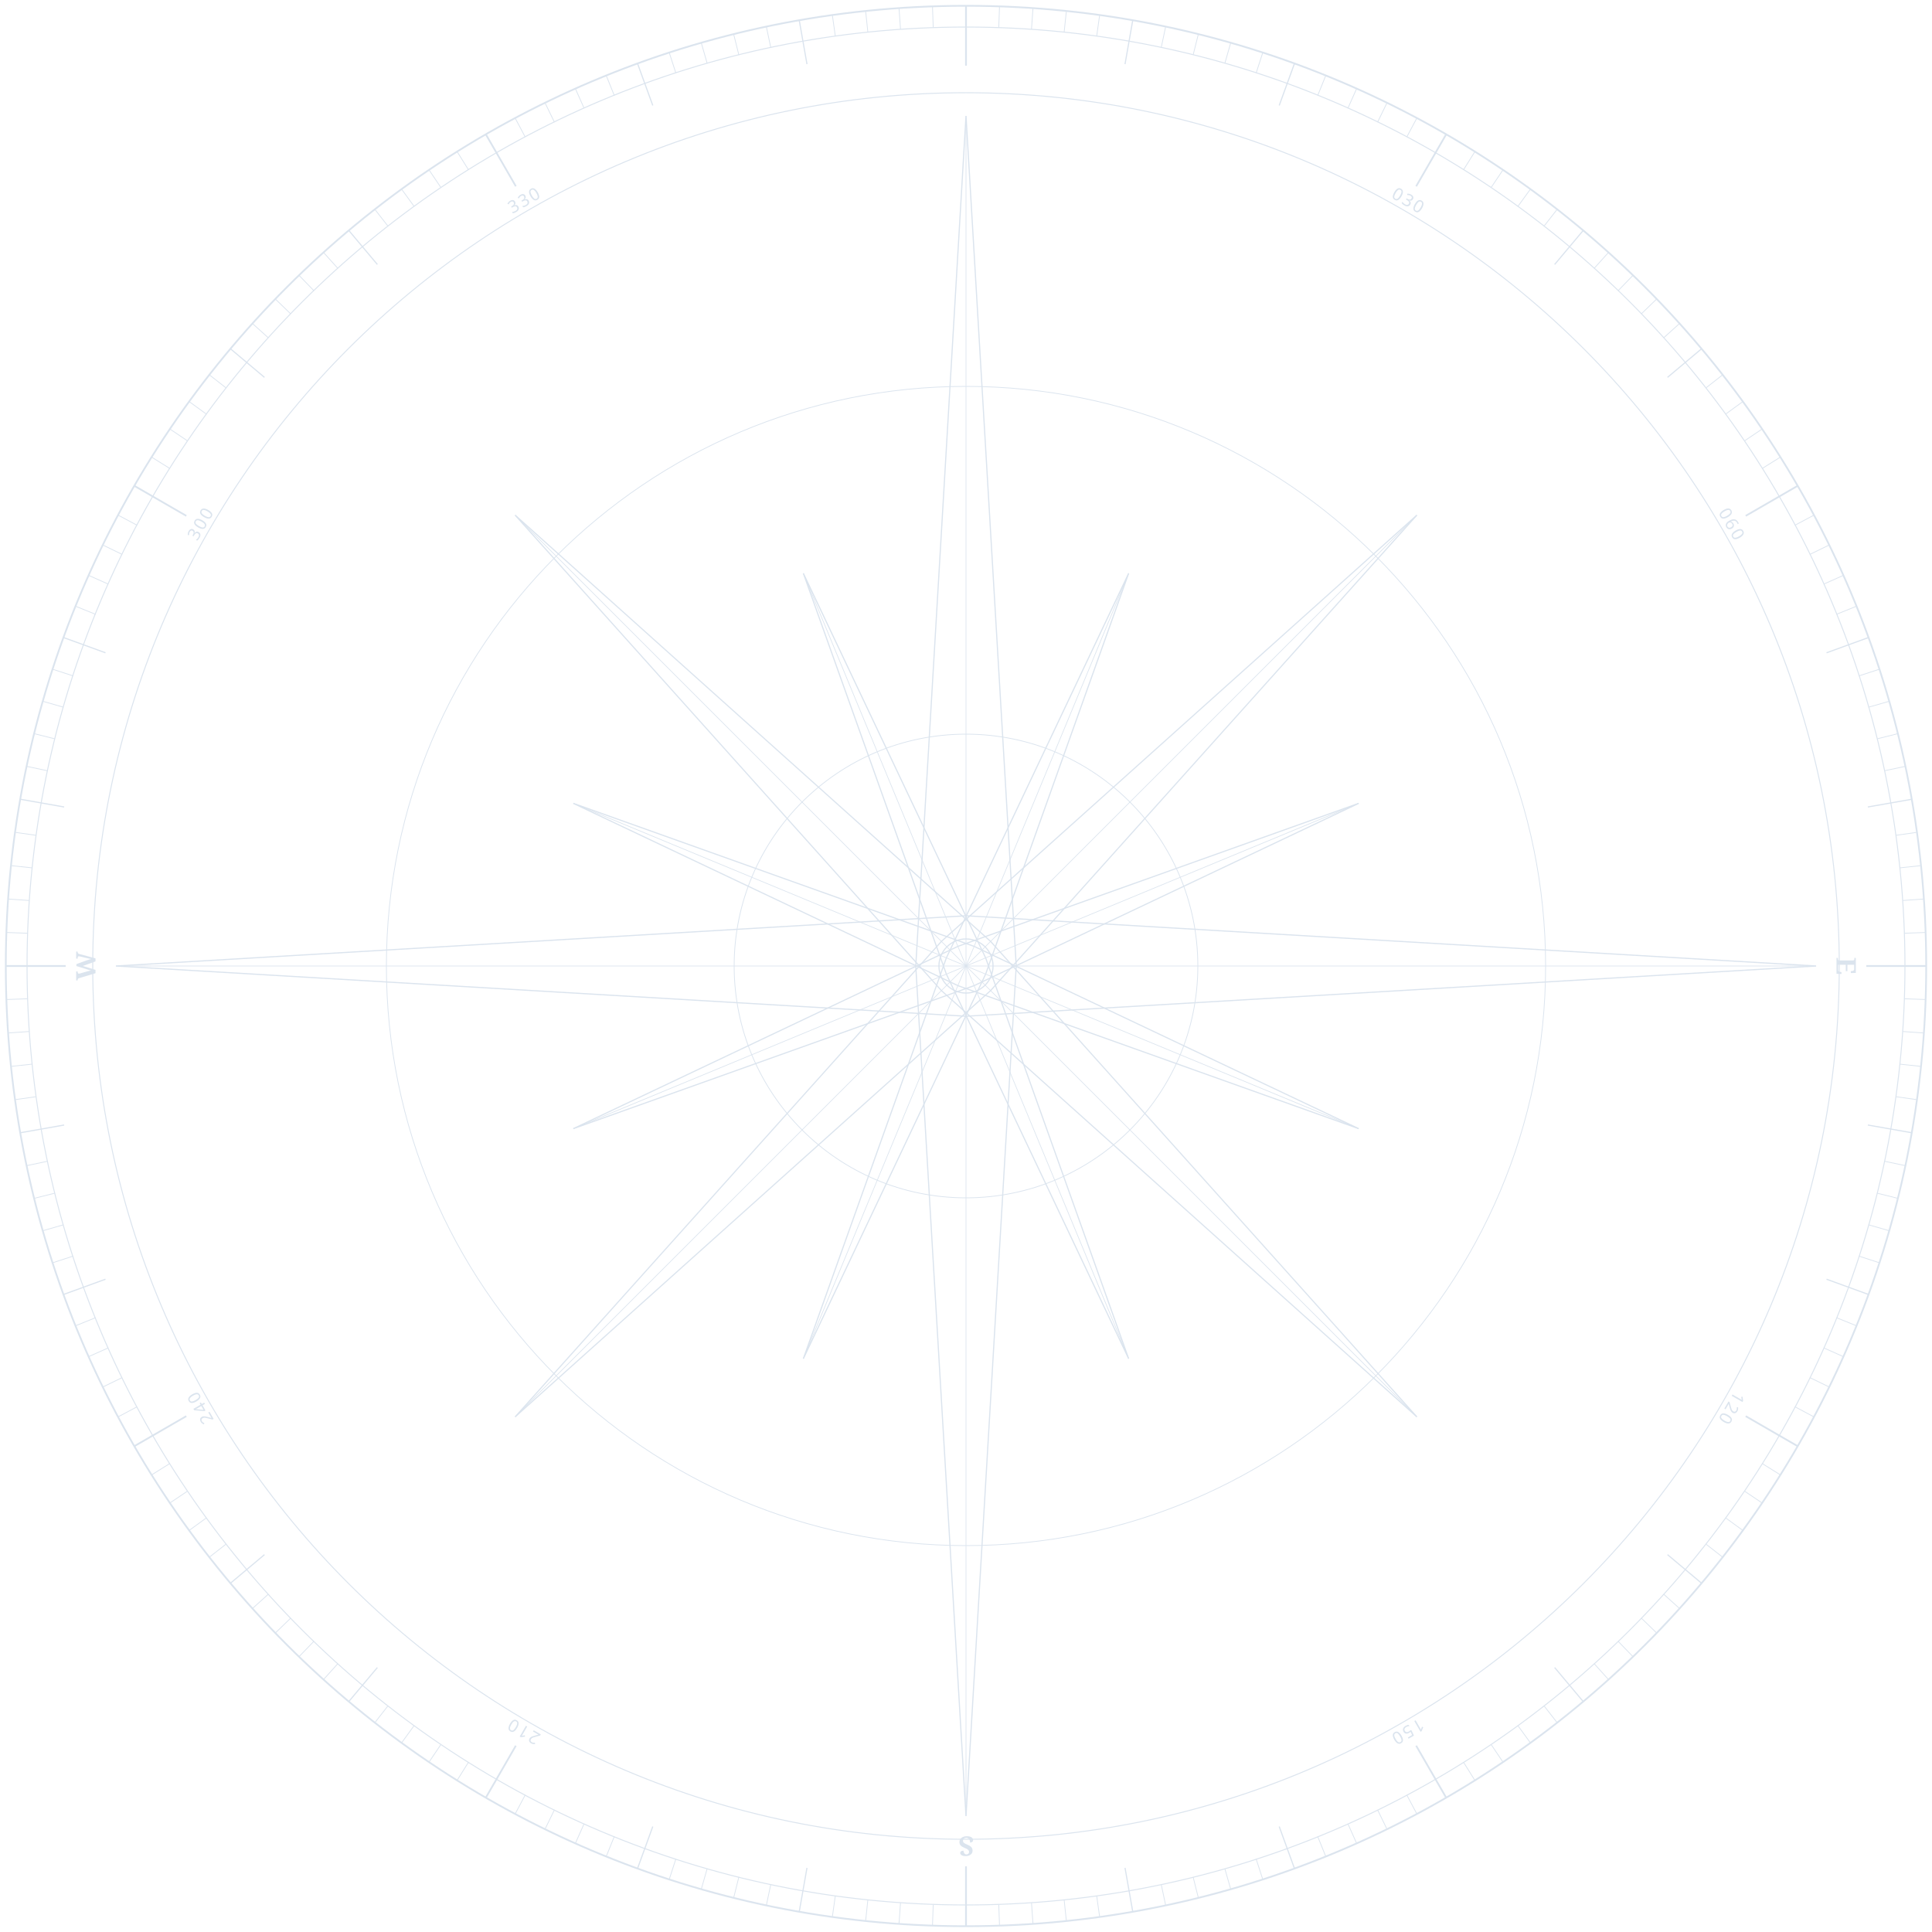
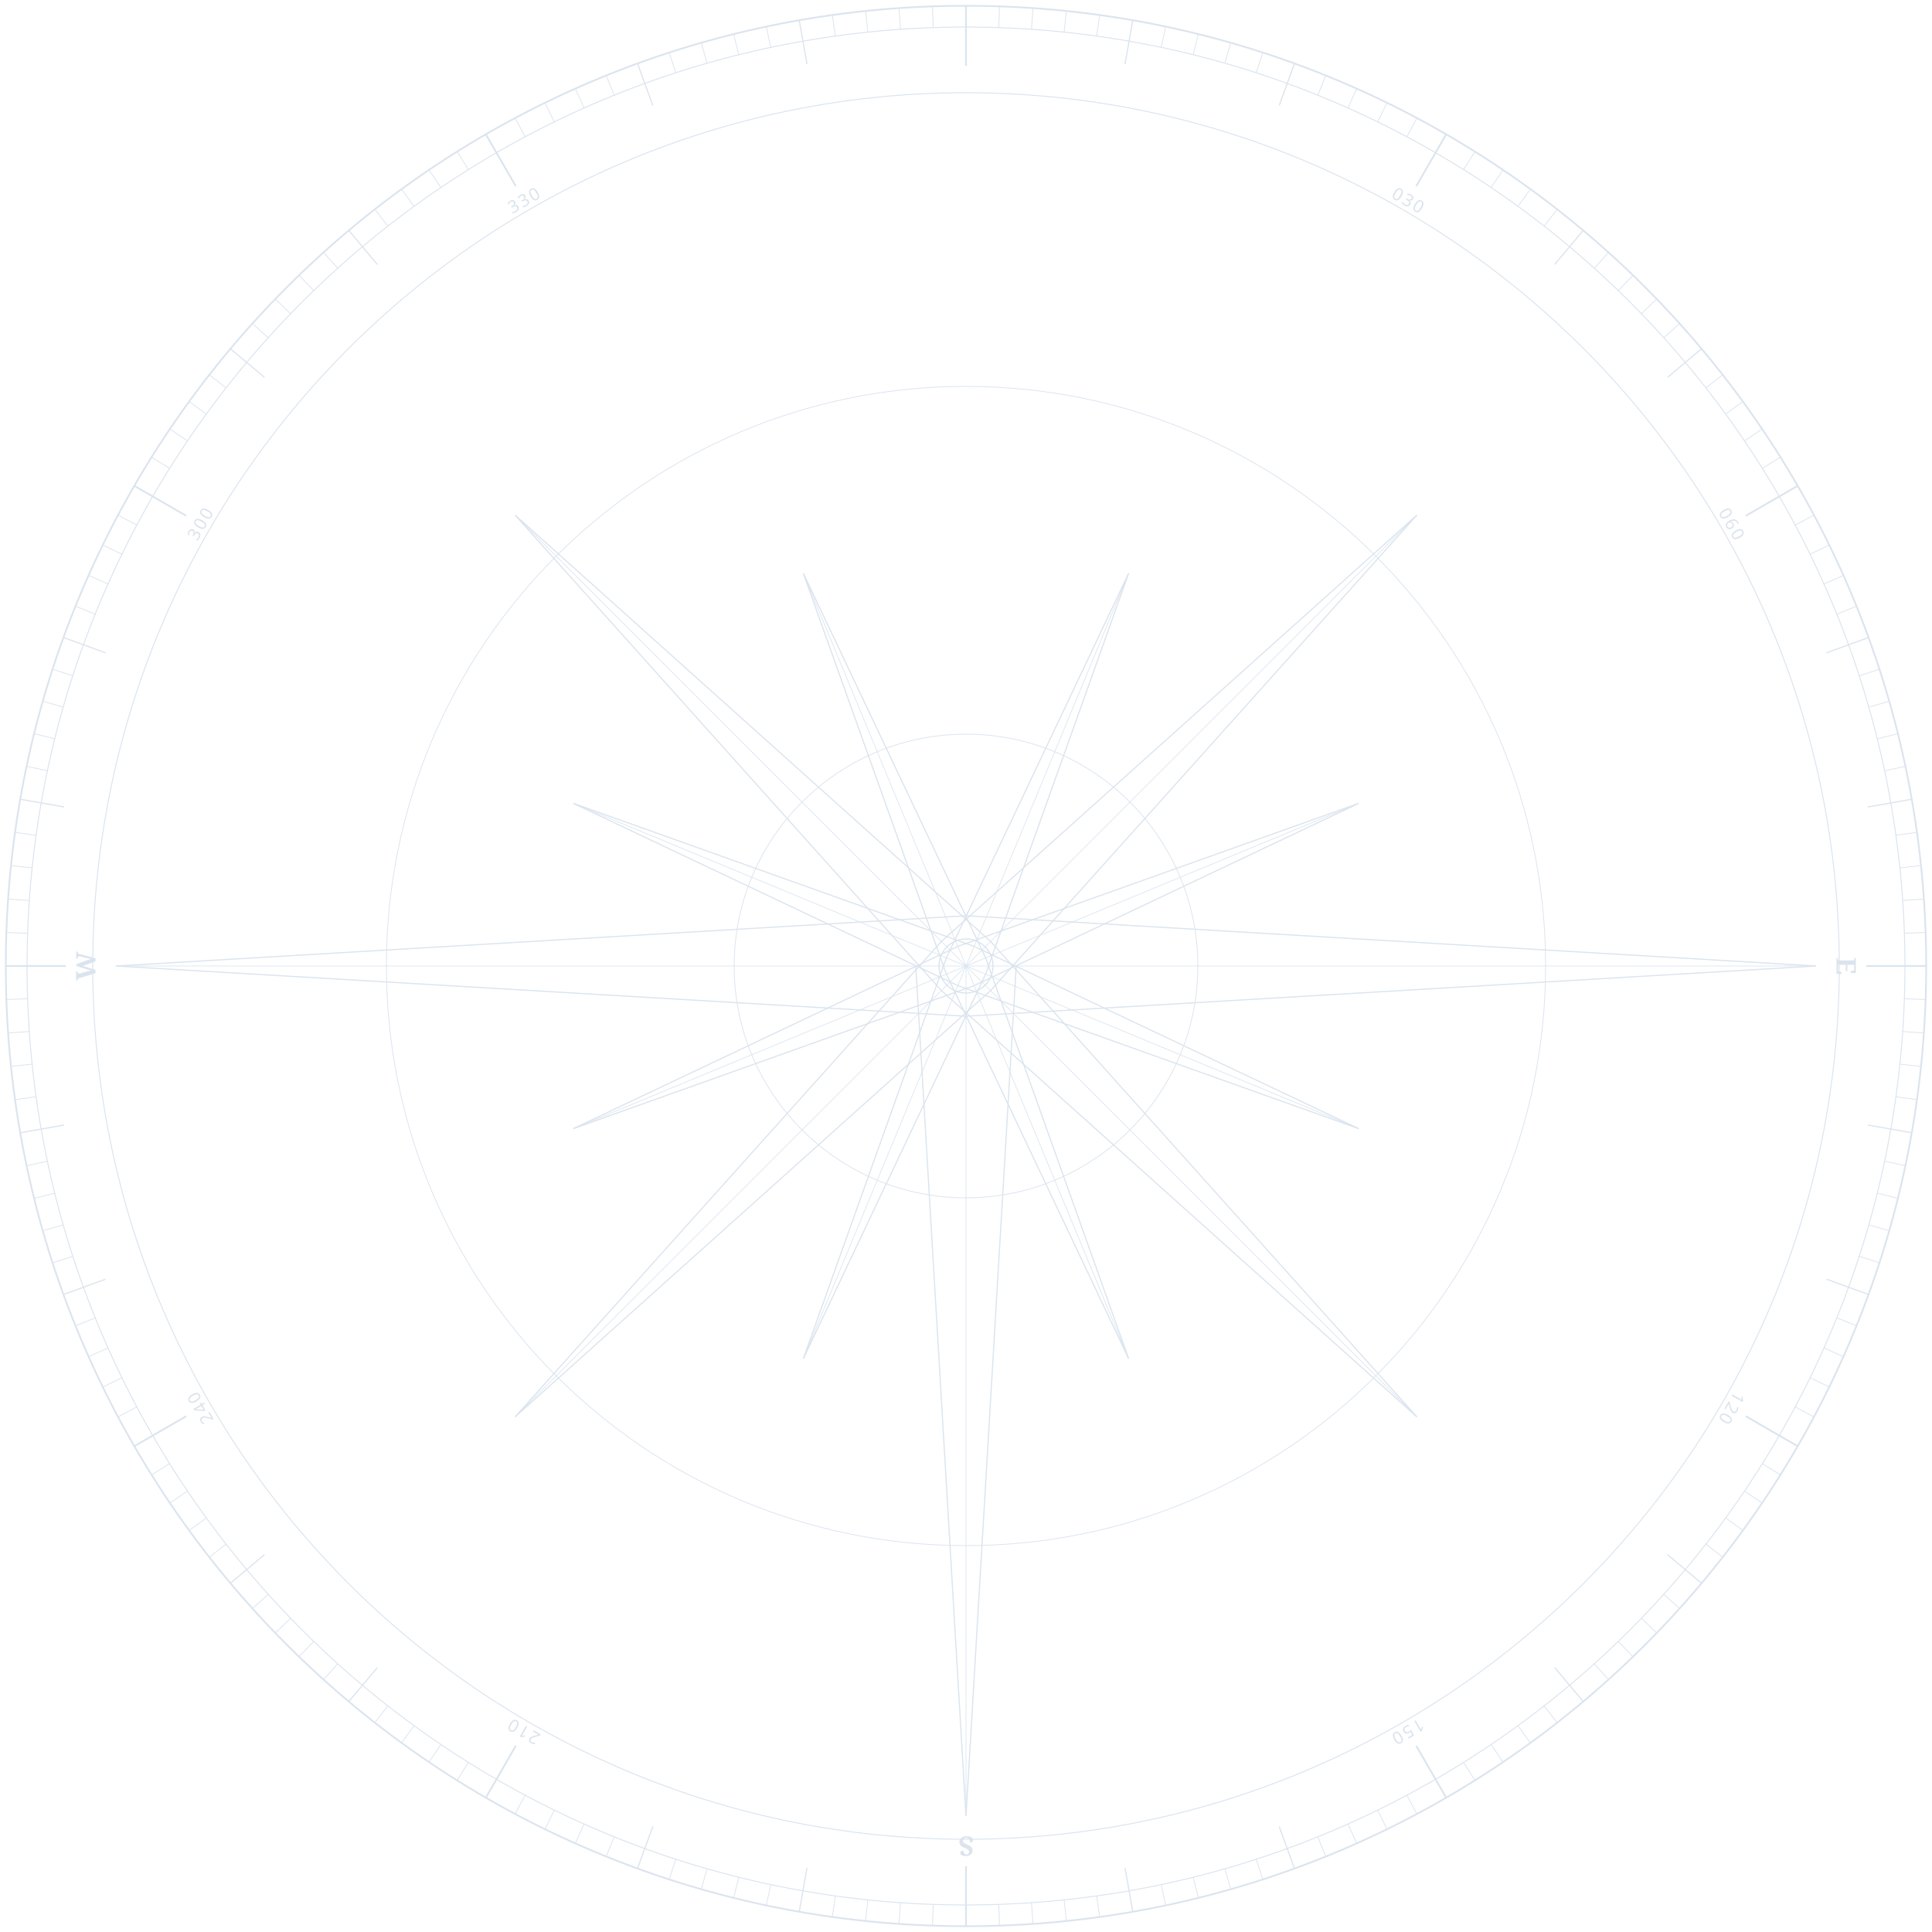
<svg xmlns="http://www.w3.org/2000/svg" viewBox="0 0 1000 1000" fill="none" stroke="#dbe4ee" aria-hidden="true">
  <style>text{fill:#dbe4ee;stroke:none;font:500 9px 'Hanken Grotesk',system-ui,sans-serif;letter-spacing:1px;text-anchor:middle;dominant-baseline:central} text.c{font:600 14px Cinzel,serif;letter-spacing:0}</style>
  <circle cx="500" cy="500" r="497" stroke-width="0.9" />
  <circle cx="500" cy="500" r="486" stroke-width="0.5" />
  <circle cx="500" cy="500" r="452" stroke-width="0.5" />
  <circle cx="500" cy="500" r="300" stroke-width="0.4" />
  <circle cx="500" cy="500" r="120" stroke-width="0.4" />
  <circle cx="500" cy="500" r="14" stroke-width="0.6" />
  <line x1="500.00" y1="34.00" x2="500.00" y2="3.00" stroke-width="0.9" />
  <line x1="516.96" y1="14.30" x2="517.35" y2="3.30" stroke-width="0.4" />
  <line x1="533.90" y1="15.18" x2="534.67" y2="4.21" stroke-width="0.4" />
  <line x1="550.80" y1="16.66" x2="551.95" y2="5.72" stroke-width="0.4" />
  <line x1="567.64" y1="18.73" x2="569.17" y2="7.84" stroke-width="0.4" />
  <line x1="582.31" y1="33.20" x2="586.30" y2="10.55" stroke-width="0.6" />
  <line x1="601.05" y1="24.62" x2="603.33" y2="13.86" stroke-width="0.4" />
  <line x1="617.57" y1="28.44" x2="620.24" y2="17.76" stroke-width="0.4" />
  <line x1="633.96" y1="32.83" x2="636.99" y2="22.25" stroke-width="0.4" />
  <line x1="650.18" y1="37.79" x2="653.58" y2="27.32" stroke-width="0.4" />
  <line x1="662.12" y1="54.59" x2="669.98" y2="32.97" stroke-width="0.6" />
  <line x1="682.06" y1="49.39" x2="686.18" y2="39.19" stroke-width="0.4" />
  <line x1="697.67" y1="56.02" x2="702.15" y2="45.97" stroke-width="0.4" />
  <line x1="713.05" y1="63.19" x2="717.87" y2="53.30" stroke-width="0.4" />
  <line x1="728.16" y1="70.89" x2="733.33" y2="61.18" stroke-width="0.4" />
  <line x1="733.00" y1="96.43" x2="748.50" y2="69.59" stroke-width="0.9" />
  <line x1="757.54" y1="87.85" x2="763.37" y2="78.52" stroke-width="0.4" />
  <line x1="771.77" y1="97.09" x2="777.92" y2="87.97" stroke-width="0.4" />
  <line x1="785.66" y1="106.82" x2="792.13" y2="97.92" stroke-width="0.4" />
  <line x1="799.21" y1="117.03" x2="805.98" y2="108.36" stroke-width="0.4" />
  <line x1="804.68" y1="136.89" x2="819.47" y2="119.28" stroke-width="0.6" />
  <line x1="825.20" y1="138.83" x2="832.56" y2="130.66" stroke-width="0.4" />
  <line x1="837.60" y1="150.40" x2="845.25" y2="142.49" stroke-width="0.4" />
  <line x1="849.60" y1="162.40" x2="857.51" y2="154.75" stroke-width="0.4" />
  <line x1="861.17" y1="174.80" x2="869.34" y2="167.44" stroke-width="0.4" />
  <line x1="863.11" y1="195.32" x2="880.72" y2="180.53" stroke-width="0.6" />
  <line x1="882.97" y1="200.79" x2="891.64" y2="194.02" stroke-width="0.4" />
  <line x1="893.18" y1="214.34" x2="902.08" y2="207.87" stroke-width="0.4" />
  <line x1="902.91" y1="228.23" x2="912.03" y2="222.08" stroke-width="0.4" />
  <line x1="912.15" y1="242.46" x2="921.48" y2="236.63" stroke-width="0.4" />
  <line x1="903.57" y1="267.00" x2="930.41" y2="251.50" stroke-width="0.9" />
  <line x1="929.11" y1="271.84" x2="938.82" y2="266.67" stroke-width="0.4" />
  <line x1="936.81" y1="286.95" x2="946.70" y2="282.13" stroke-width="0.4" />
  <line x1="943.98" y1="302.33" x2="954.03" y2="297.85" stroke-width="0.4" />
  <line x1="950.61" y1="317.94" x2="960.81" y2="313.82" stroke-width="0.4" />
  <line x1="945.41" y1="337.88" x2="967.03" y2="330.02" stroke-width="0.6" />
  <line x1="962.21" y1="349.82" x2="972.68" y2="346.42" stroke-width="0.4" />
  <line x1="967.17" y1="366.04" x2="977.75" y2="363.01" stroke-width="0.4" />
  <line x1="971.56" y1="382.43" x2="982.24" y2="379.76" stroke-width="0.4" />
  <line x1="975.38" y1="398.95" x2="986.14" y2="396.67" stroke-width="0.4" />
  <line x1="966.80" y1="417.69" x2="989.45" y2="413.70" stroke-width="0.6" />
  <line x1="981.27" y1="432.36" x2="992.16" y2="430.83" stroke-width="0.4" />
  <line x1="983.34" y1="449.20" x2="994.28" y2="448.05" stroke-width="0.4" />
  <line x1="984.82" y1="466.10" x2="995.79" y2="465.33" stroke-width="0.4" />
  <line x1="985.70" y1="483.04" x2="996.70" y2="482.65" stroke-width="0.4" />
  <line x1="966.00" y1="500.00" x2="997.00" y2="500.00" stroke-width="0.9" />
  <line x1="985.70" y1="516.96" x2="996.70" y2="517.35" stroke-width="0.4" />
  <line x1="984.82" y1="533.90" x2="995.79" y2="534.67" stroke-width="0.4" />
  <line x1="983.34" y1="550.80" x2="994.28" y2="551.95" stroke-width="0.4" />
  <line x1="981.27" y1="567.64" x2="992.16" y2="569.17" stroke-width="0.4" />
  <line x1="966.80" y1="582.31" x2="989.45" y2="586.30" stroke-width="0.6" />
  <line x1="975.38" y1="601.05" x2="986.14" y2="603.33" stroke-width="0.4" />
  <line x1="971.56" y1="617.57" x2="982.24" y2="620.24" stroke-width="0.4" />
  <line x1="967.17" y1="633.96" x2="977.75" y2="636.99" stroke-width="0.4" />
  <line x1="962.21" y1="650.18" x2="972.68" y2="653.58" stroke-width="0.4" />
  <line x1="945.41" y1="662.12" x2="967.03" y2="669.98" stroke-width="0.6" />
  <line x1="950.61" y1="682.06" x2="960.81" y2="686.18" stroke-width="0.4" />
  <line x1="943.98" y1="697.67" x2="954.03" y2="702.15" stroke-width="0.4" />
  <line x1="936.81" y1="713.05" x2="946.70" y2="717.87" stroke-width="0.4" />
  <line x1="929.11" y1="728.16" x2="938.82" y2="733.33" stroke-width="0.4" />
  <line x1="903.57" y1="733.00" x2="930.41" y2="748.50" stroke-width="0.9" />
  <line x1="912.15" y1="757.54" x2="921.48" y2="763.37" stroke-width="0.4" />
  <line x1="902.91" y1="771.77" x2="912.03" y2="777.92" stroke-width="0.4" />
  <line x1="893.18" y1="785.66" x2="902.08" y2="792.13" stroke-width="0.4" />
  <line x1="882.97" y1="799.21" x2="891.64" y2="805.98" stroke-width="0.4" />
  <line x1="863.11" y1="804.68" x2="880.72" y2="819.47" stroke-width="0.6" />
  <line x1="861.17" y1="825.20" x2="869.34" y2="832.56" stroke-width="0.4" />
  <line x1="849.60" y1="837.60" x2="857.51" y2="845.25" stroke-width="0.4" />
  <line x1="837.60" y1="849.60" x2="845.25" y2="857.51" stroke-width="0.4" />
  <line x1="825.20" y1="861.17" x2="832.56" y2="869.34" stroke-width="0.4" />
  <line x1="804.68" y1="863.11" x2="819.47" y2="880.72" stroke-width="0.6" />
  <line x1="799.21" y1="882.97" x2="805.98" y2="891.64" stroke-width="0.4" />
  <line x1="785.66" y1="893.18" x2="792.13" y2="902.08" stroke-width="0.4" />
  <line x1="771.77" y1="902.91" x2="777.92" y2="912.03" stroke-width="0.4" />
  <line x1="757.54" y1="912.15" x2="763.37" y2="921.48" stroke-width="0.4" />
  <line x1="733.00" y1="903.57" x2="748.50" y2="930.41" stroke-width="0.9" />
  <line x1="728.16" y1="929.11" x2="733.33" y2="938.82" stroke-width="0.4" />
  <line x1="713.05" y1="936.81" x2="717.87" y2="946.70" stroke-width="0.4" />
  <line x1="697.67" y1="943.98" x2="702.15" y2="954.03" stroke-width="0.4" />
  <line x1="682.06" y1="950.61" x2="686.18" y2="960.81" stroke-width="0.4" />
  <line x1="662.12" y1="945.41" x2="669.98" y2="967.03" stroke-width="0.6" />
  <line x1="650.18" y1="962.21" x2="653.58" y2="972.68" stroke-width="0.4" />
  <line x1="633.96" y1="967.17" x2="636.99" y2="977.75" stroke-width="0.4" />
  <line x1="617.57" y1="971.56" x2="620.24" y2="982.24" stroke-width="0.4" />
  <line x1="601.05" y1="975.38" x2="603.33" y2="986.14" stroke-width="0.4" />
  <line x1="582.31" y1="966.80" x2="586.30" y2="989.45" stroke-width="0.6" />
  <line x1="567.64" y1="981.27" x2="569.17" y2="992.16" stroke-width="0.4" />
  <line x1="550.80" y1="983.34" x2="551.95" y2="994.28" stroke-width="0.4" />
  <line x1="533.90" y1="984.82" x2="534.67" y2="995.79" stroke-width="0.4" />
  <line x1="516.96" y1="985.70" x2="517.35" y2="996.70" stroke-width="0.4" />
  <line x1="500.00" y1="966.00" x2="500.00" y2="997.00" stroke-width="0.9" />
  <line x1="483.04" y1="985.70" x2="482.65" y2="996.70" stroke-width="0.4" />
  <line x1="466.10" y1="984.82" x2="465.33" y2="995.79" stroke-width="0.4" />
  <line x1="449.20" y1="983.34" x2="448.05" y2="994.28" stroke-width="0.4" />
  <line x1="432.36" y1="981.27" x2="430.83" y2="992.16" stroke-width="0.4" />
  <line x1="417.69" y1="966.80" x2="413.70" y2="989.45" stroke-width="0.6" />
  <line x1="398.95" y1="975.38" x2="396.67" y2="986.14" stroke-width="0.4" />
  <line x1="382.43" y1="971.56" x2="379.76" y2="982.24" stroke-width="0.4" />
  <line x1="366.04" y1="967.17" x2="363.01" y2="977.75" stroke-width="0.4" />
  <line x1="349.82" y1="962.21" x2="346.42" y2="972.68" stroke-width="0.4" />
  <line x1="337.88" y1="945.41" x2="330.02" y2="967.03" stroke-width="0.6" />
  <line x1="317.94" y1="950.61" x2="313.82" y2="960.81" stroke-width="0.4" />
  <line x1="302.33" y1="943.98" x2="297.85" y2="954.03" stroke-width="0.4" />
  <line x1="286.95" y1="936.81" x2="282.13" y2="946.70" stroke-width="0.4" />
  <line x1="271.84" y1="929.11" x2="266.67" y2="938.82" stroke-width="0.4" />
  <line x1="267.00" y1="903.57" x2="251.50" y2="930.41" stroke-width="0.9" />
  <line x1="242.46" y1="912.15" x2="236.63" y2="921.48" stroke-width="0.4" />
  <line x1="228.23" y1="902.91" x2="222.08" y2="912.03" stroke-width="0.4" />
  <line x1="214.34" y1="893.18" x2="207.87" y2="902.08" stroke-width="0.4" />
  <line x1="200.79" y1="882.97" x2="194.02" y2="891.64" stroke-width="0.4" />
  <line x1="195.32" y1="863.11" x2="180.53" y2="880.72" stroke-width="0.6" />
  <line x1="174.80" y1="861.17" x2="167.44" y2="869.34" stroke-width="0.4" />
  <line x1="162.40" y1="849.60" x2="154.75" y2="857.51" stroke-width="0.4" />
  <line x1="150.40" y1="837.60" x2="142.49" y2="845.25" stroke-width="0.4" />
  <line x1="138.83" y1="825.20" x2="130.66" y2="832.56" stroke-width="0.4" />
  <line x1="136.89" y1="804.68" x2="119.28" y2="819.47" stroke-width="0.6" />
  <line x1="117.03" y1="799.21" x2="108.36" y2="805.98" stroke-width="0.4" />
  <line x1="106.82" y1="785.66" x2="97.92" y2="792.13" stroke-width="0.4" />
  <line x1="97.09" y1="771.77" x2="87.97" y2="777.92" stroke-width="0.4" />
  <line x1="87.85" y1="757.54" x2="78.52" y2="763.37" stroke-width="0.4" />
  <line x1="96.43" y1="733.00" x2="69.59" y2="748.50" stroke-width="0.9" />
  <line x1="70.89" y1="728.16" x2="61.18" y2="733.33" stroke-width="0.4" />
  <line x1="63.19" y1="713.05" x2="53.30" y2="717.87" stroke-width="0.4" />
  <line x1="56.02" y1="697.67" x2="45.97" y2="702.15" stroke-width="0.4" />
  <line x1="49.39" y1="682.06" x2="39.19" y2="686.18" stroke-width="0.4" />
  <line x1="54.59" y1="662.12" x2="32.97" y2="669.98" stroke-width="0.6" />
  <line x1="37.79" y1="650.18" x2="27.32" y2="653.58" stroke-width="0.4" />
  <line x1="32.83" y1="633.96" x2="22.25" y2="636.99" stroke-width="0.4" />
  <line x1="28.44" y1="617.57" x2="17.76" y2="620.24" stroke-width="0.4" />
  <line x1="24.62" y1="601.05" x2="13.86" y2="603.33" stroke-width="0.4" />
  <line x1="33.20" y1="582.31" x2="10.55" y2="586.30" stroke-width="0.6" />
  <line x1="18.73" y1="567.64" x2="7.84" y2="569.17" stroke-width="0.4" />
  <line x1="16.66" y1="550.80" x2="5.72" y2="551.95" stroke-width="0.4" />
  <line x1="15.18" y1="533.90" x2="4.21" y2="534.67" stroke-width="0.4" />
  <line x1="14.30" y1="516.96" x2="3.30" y2="517.35" stroke-width="0.4" />
  <line x1="34.00" y1="500.00" x2="3.00" y2="500.00" stroke-width="0.9" />
  <line x1="14.30" y1="483.04" x2="3.30" y2="482.65" stroke-width="0.4" />
  <line x1="15.18" y1="466.10" x2="4.21" y2="465.33" stroke-width="0.4" />
  <line x1="16.66" y1="449.20" x2="5.72" y2="448.05" stroke-width="0.4" />
  <line x1="18.73" y1="432.36" x2="7.84" y2="430.83" stroke-width="0.4" />
  <line x1="33.20" y1="417.69" x2="10.55" y2="413.70" stroke-width="0.6" />
  <line x1="24.62" y1="398.95" x2="13.86" y2="396.67" stroke-width="0.4" />
  <line x1="28.44" y1="382.43" x2="17.76" y2="379.76" stroke-width="0.4" />
  <line x1="32.83" y1="366.04" x2="22.25" y2="363.01" stroke-width="0.4" />
  <line x1="37.79" y1="349.82" x2="27.32" y2="346.42" stroke-width="0.4" />
  <line x1="54.59" y1="337.88" x2="32.97" y2="330.02" stroke-width="0.6" />
  <line x1="49.39" y1="317.94" x2="39.19" y2="313.82" stroke-width="0.4" />
  <line x1="56.02" y1="302.33" x2="45.97" y2="297.85" stroke-width="0.4" />
  <line x1="63.19" y1="286.95" x2="53.30" y2="282.13" stroke-width="0.4" />
  <line x1="70.89" y1="271.84" x2="61.18" y2="266.67" stroke-width="0.4" />
  <line x1="96.43" y1="267.00" x2="69.59" y2="251.50" stroke-width="0.9" />
  <line x1="87.85" y1="242.46" x2="78.52" y2="236.63" stroke-width="0.4" />
  <line x1="97.09" y1="228.23" x2="87.97" y2="222.08" stroke-width="0.4" />
  <line x1="106.82" y1="214.34" x2="97.92" y2="207.87" stroke-width="0.4" />
  <line x1="117.03" y1="200.79" x2="108.36" y2="194.02" stroke-width="0.4" />
  <line x1="136.89" y1="195.32" x2="119.28" y2="180.53" stroke-width="0.6" />
  <line x1="138.83" y1="174.80" x2="130.66" y2="167.44" stroke-width="0.4" />
  <line x1="150.40" y1="162.40" x2="142.49" y2="154.75" stroke-width="0.4" />
  <line x1="162.40" y1="150.40" x2="154.75" y2="142.49" stroke-width="0.4" />
  <line x1="174.80" y1="138.83" x2="167.44" y2="130.66" stroke-width="0.4" />
  <line x1="195.32" y1="136.89" x2="180.53" y2="119.28" stroke-width="0.6" />
  <line x1="200.79" y1="117.03" x2="194.02" y2="108.36" stroke-width="0.4" />
  <line x1="214.34" y1="106.82" x2="207.87" y2="97.92" stroke-width="0.4" />
  <line x1="228.23" y1="97.09" x2="222.08" y2="87.97" stroke-width="0.4" />
  <line x1="242.46" y1="87.85" x2="236.63" y2="78.52" stroke-width="0.4" />
  <line x1="267.00" y1="96.43" x2="251.50" y2="69.59" stroke-width="0.9" />
  <line x1="271.84" y1="70.89" x2="266.67" y2="61.18" stroke-width="0.4" />
  <line x1="286.95" y1="63.19" x2="282.13" y2="53.30" stroke-width="0.4" />
  <line x1="302.33" y1="56.02" x2="297.85" y2="45.97" stroke-width="0.4" />
  <line x1="317.94" y1="49.39" x2="313.82" y2="39.19" stroke-width="0.4" />
  <line x1="337.88" y1="54.59" x2="330.02" y2="32.97" stroke-width="0.6" />
  <line x1="349.82" y1="37.79" x2="346.42" y2="27.32" stroke-width="0.4" />
  <line x1="366.04" y1="32.83" x2="363.01" y2="22.25" stroke-width="0.4" />
  <line x1="382.43" y1="28.44" x2="379.76" y2="17.76" stroke-width="0.4" />
  <line x1="398.95" y1="24.62" x2="396.67" y2="13.86" stroke-width="0.4" />
  <line x1="417.69" y1="33.20" x2="413.70" y2="10.55" stroke-width="0.6" />
  <line x1="432.36" y1="18.73" x2="430.83" y2="7.84" stroke-width="0.4" />
  <line x1="449.20" y1="16.66" x2="448.05" y2="5.72" stroke-width="0.4" />
  <line x1="466.10" y1="15.18" x2="465.33" y2="4.21" stroke-width="0.4" />
  <line x1="483.04" y1="14.30" x2="482.65" y2="3.30" stroke-width="0.4" />
-   <path d="M474.00,500.00 L500.00,60.00 L526.00,500.00" stroke-width="0.6" />
-   <line x1="500.00" y1="500.00" x2="500.00" y2="60.00" stroke-width="0.35" />
  <path d="M489.84,495.79 L584.19,296.75 L510.16,504.21" stroke-width="0.6" />
  <line x1="500.00" y1="500.00" x2="584.19" y2="296.75" stroke-width="0.35" />
  <path d="M487.27,487.27 L733.35,266.65 L512.73,512.73" stroke-width="0.6" />
  <line x1="500.00" y1="500.00" x2="733.35" y2="266.65" stroke-width="0.35" />
  <path d="M495.79,489.84 L703.25,415.81 L504.21,510.16" stroke-width="0.6" />
  <line x1="500.00" y1="500.00" x2="703.25" y2="415.81" stroke-width="0.35" />
  <path d="M500.00,474.00 L940.00,500.00 L500.00,526.00" stroke-width="0.6" />
  <line x1="500.00" y1="500.00" x2="940.00" y2="500.00" stroke-width="0.35" />
  <path d="M504.21,489.84 L703.25,584.19 L495.79,510.16" stroke-width="0.6" />
  <line x1="500.00" y1="500.00" x2="703.25" y2="584.19" stroke-width="0.35" />
  <path d="M512.73,487.27 L733.35,733.35 L487.27,512.73" stroke-width="0.6" />
  <line x1="500.00" y1="500.00" x2="733.35" y2="733.35" stroke-width="0.35" />
  <path d="M510.16,495.79 L584.19,703.25 L489.84,504.21" stroke-width="0.6" />
  <line x1="500.00" y1="500.00" x2="584.19" y2="703.25" stroke-width="0.35" />
  <path d="M526.00,500.00 L500.00,940.00 L474.00,500.00" stroke-width="0.6" />
  <line x1="500.00" y1="500.00" x2="500.00" y2="940.00" stroke-width="0.35" />
  <path d="M510.16,504.21 L415.81,703.25 L489.84,495.79" stroke-width="0.6" />
  <line x1="500.00" y1="500.00" x2="415.81" y2="703.25" stroke-width="0.35" />
  <path d="M512.73,512.73 L266.65,733.35 L487.27,487.27" stroke-width="0.6" />
  <line x1="500.00" y1="500.00" x2="266.65" y2="733.35" stroke-width="0.35" />
  <path d="M504.21,510.16 L296.75,584.19 L495.79,489.84" stroke-width="0.6" />
  <line x1="500.00" y1="500.00" x2="296.75" y2="584.19" stroke-width="0.35" />
  <path d="M500.00,526.00 L60.00,500.00 L500.00,474.00" stroke-width="0.6" />
  <line x1="500.00" y1="500.00" x2="60.00" y2="500.00" stroke-width="0.35" />
  <path d="M495.79,510.16 L296.75,415.81 L504.21,489.84" stroke-width="0.6" />
  <line x1="500.00" y1="500.00" x2="296.75" y2="415.81" stroke-width="0.35" />
  <path d="M487.27,512.73 L266.65,266.65 L512.73,487.27" stroke-width="0.6" />
  <line x1="500.00" y1="500.00" x2="266.65" y2="266.65" stroke-width="0.35" />
  <path d="M489.84,504.21 L415.81,296.75 L510.16,495.79" stroke-width="0.6" />
  <line x1="500.00" y1="500.00" x2="415.81" y2="296.75" stroke-width="0.35" />
  <text x="729.0" y="103.4" transform="rotate(30 729.0 103.4)">030</text>
  <text x="896.6" y="271.0" transform="rotate(60 896.6 271.0)">060</text>
  <text x="896.6" y="729.0" transform="rotate(120 896.6 729.0)">120</text>
  <text x="729.0" y="896.6" transform="rotate(150 729.0 896.6)">150</text>
  <text x="271.0" y="896.6" transform="rotate(210 271.0 896.6)">210</text>
  <text x="103.4" y="729.0" transform="rotate(240 103.4 729.0)">240</text>
  <text x="103.4" y="271.0" transform="rotate(300 103.4 271.0)">300</text>
  <text x="271.0" y="103.4" transform="rotate(330 271.0 103.4)">330</text>
  <text x="956.0" y="500.0" class="c" transform="rotate(90 956.0 500.0)">E</text>
  <text x="500.0" y="956.0" class="c" transform="rotate(180 500.0 956.0)">S</text>
  <text x="44.0" y="500.0" class="c" transform="rotate(270 44.0 500.0)">W</text>
</svg>
